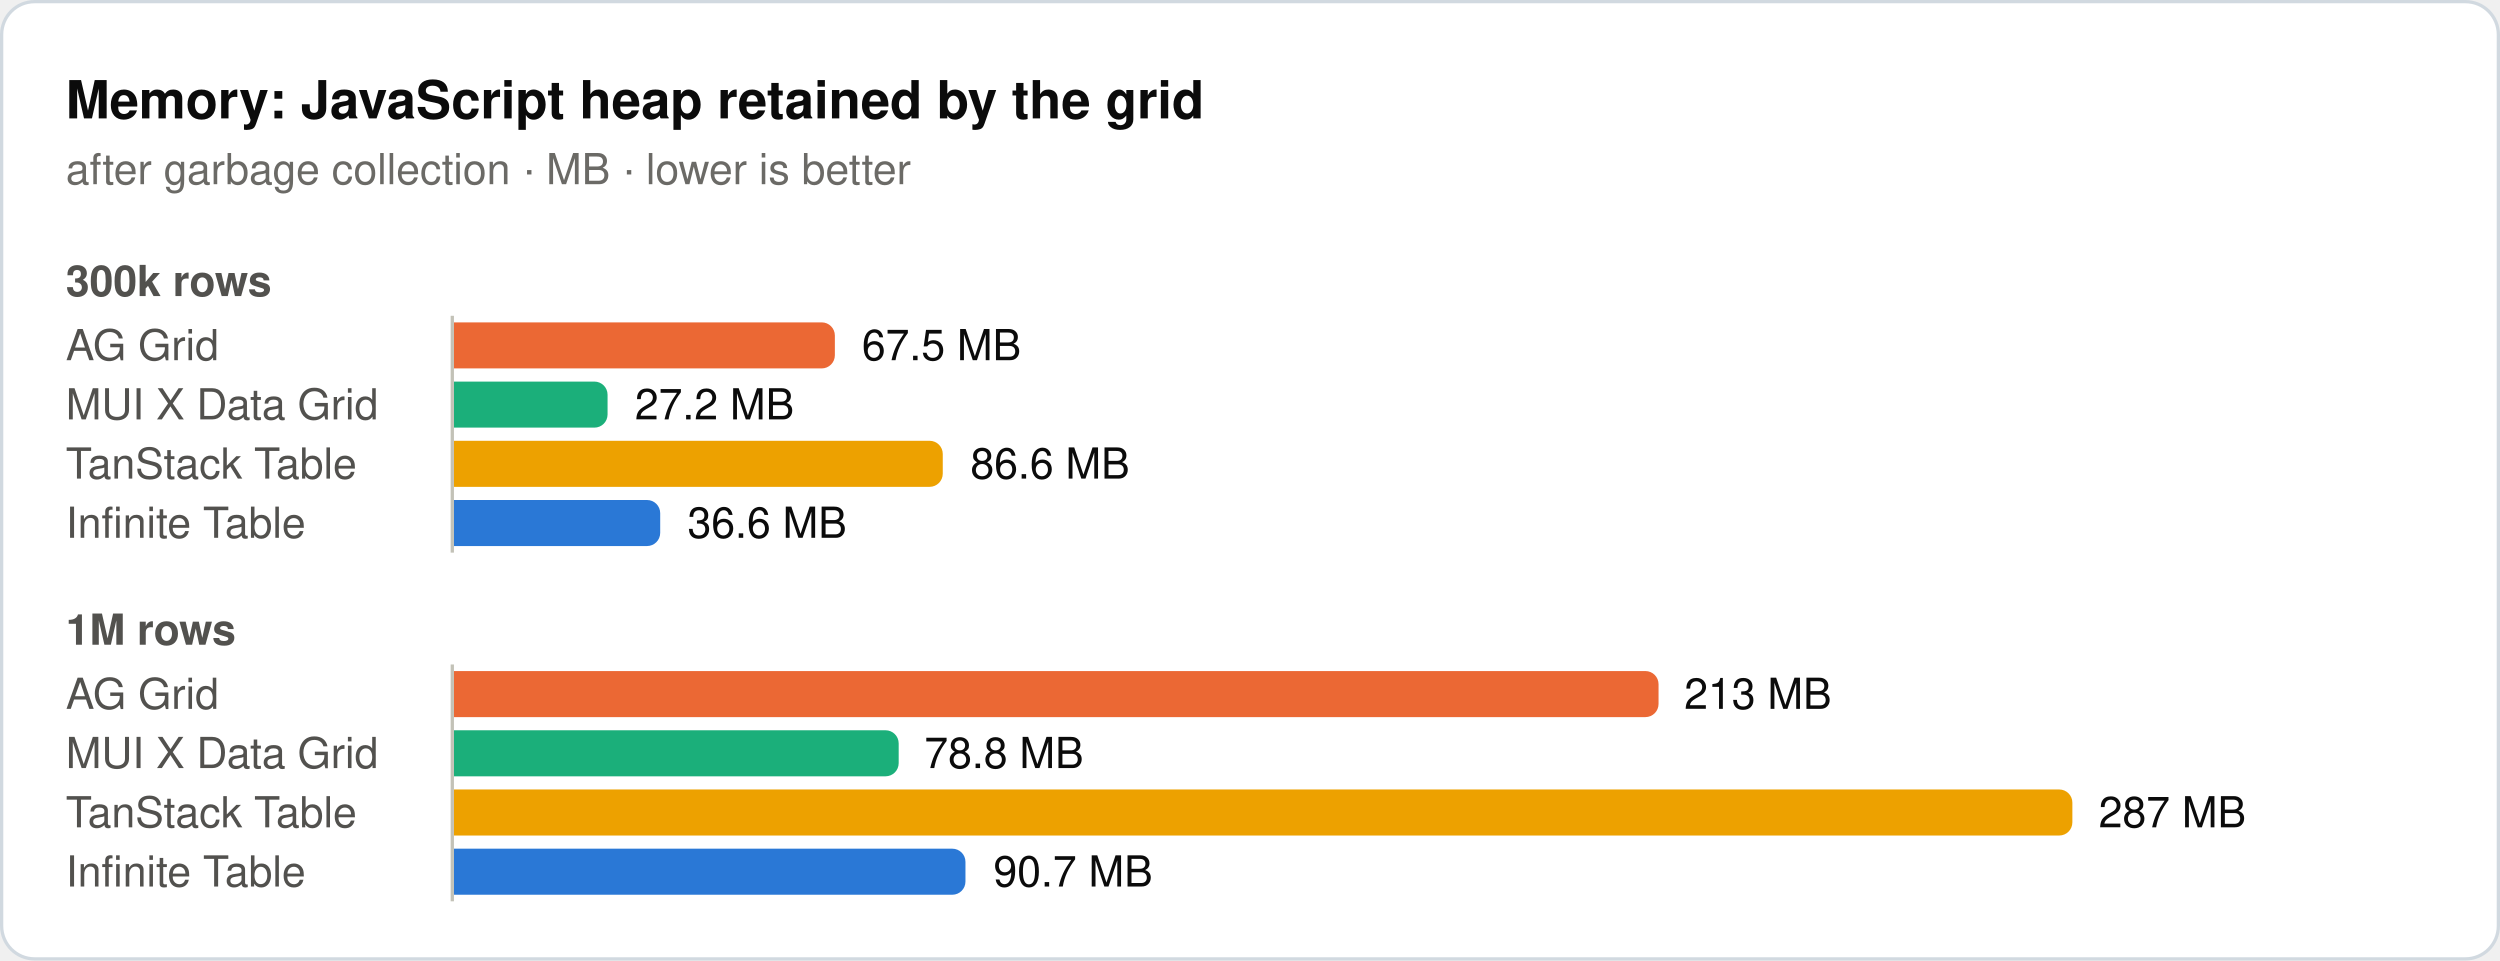
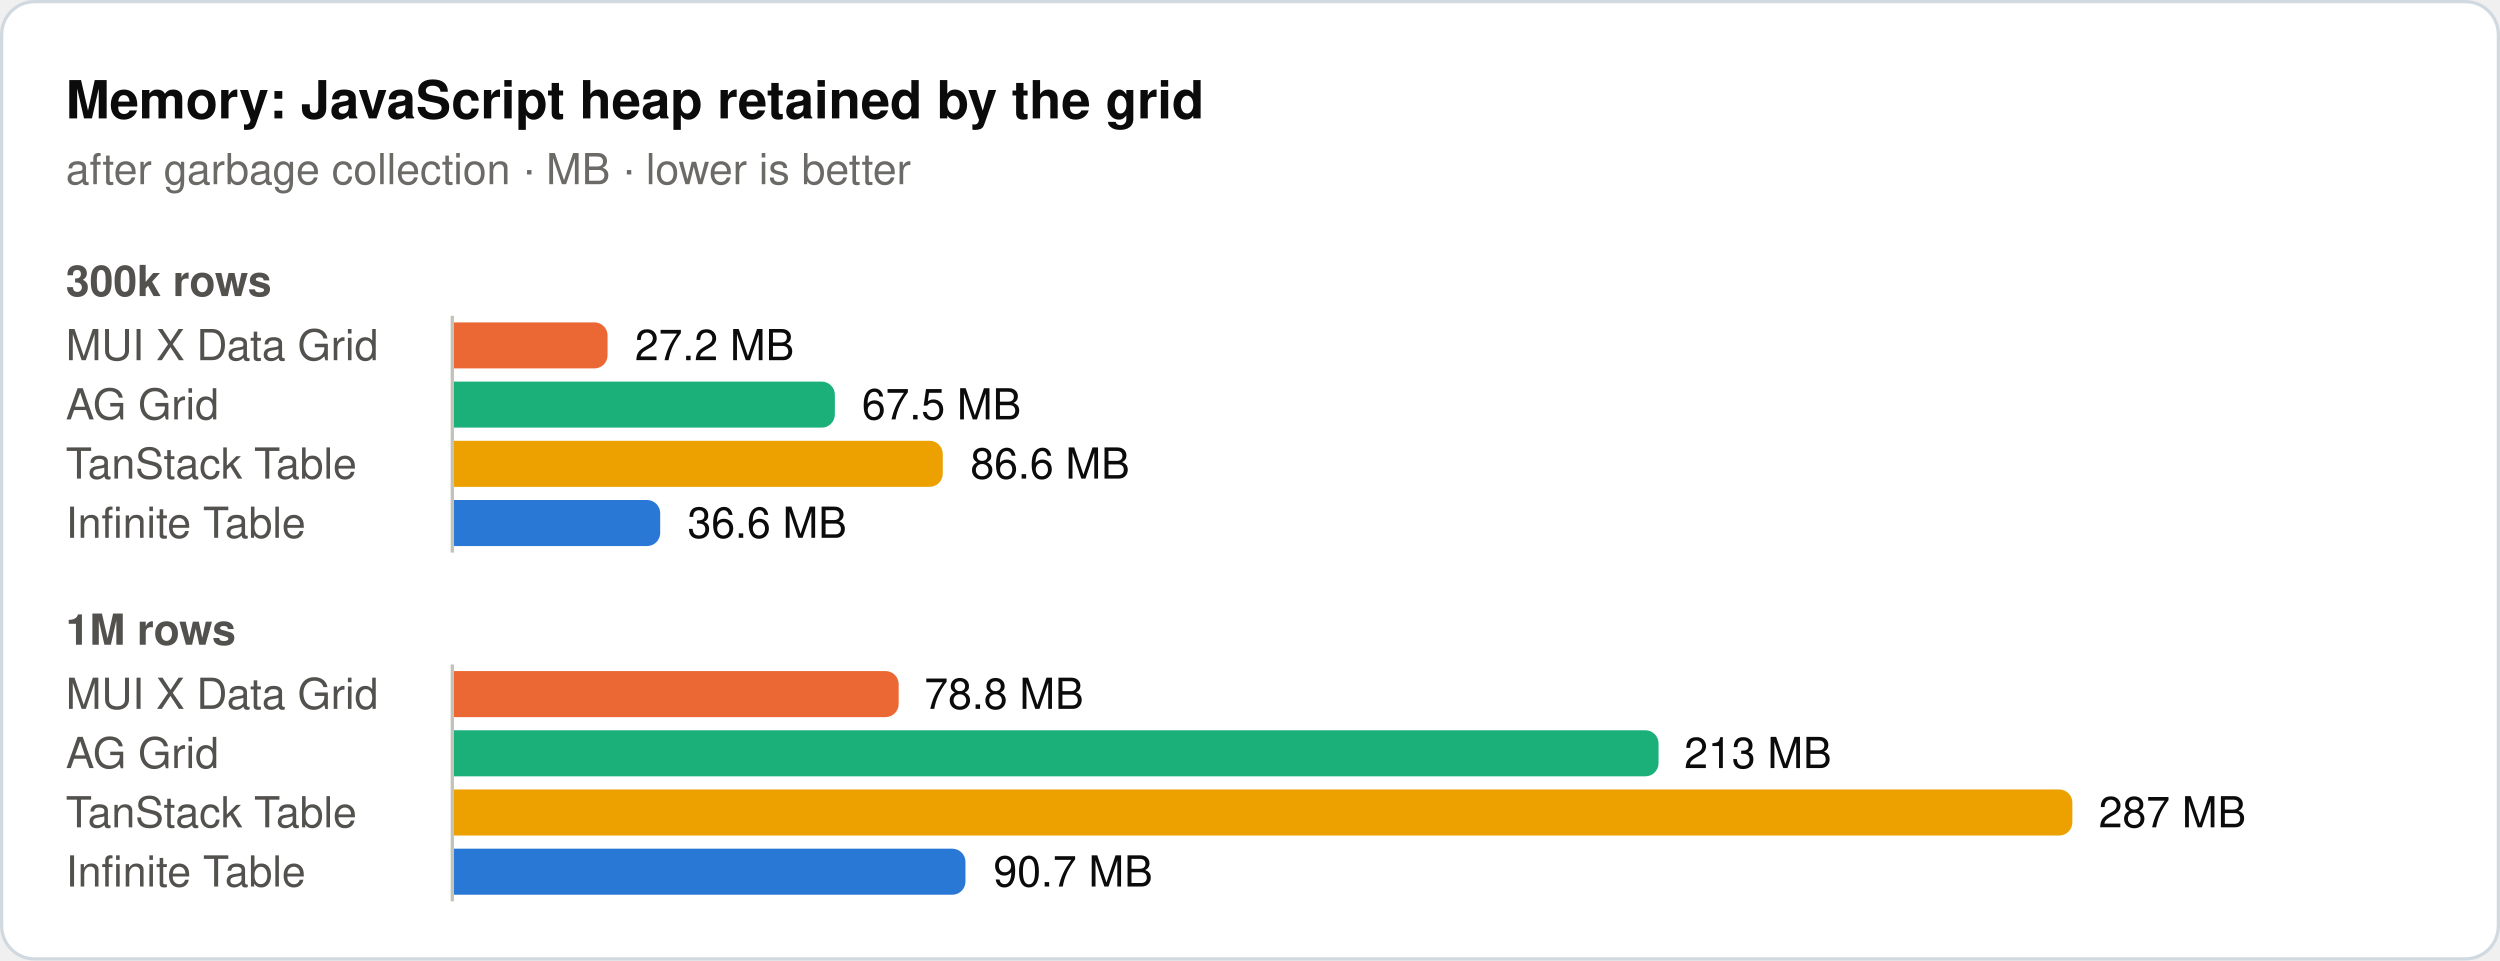
<svg xmlns="http://www.w3.org/2000/svg" width="760" height="292" viewBox="0 0 760 292" role="img">
  <rect x="0.5" y="0.5" width="759" height="291" rx="10" fill="#ffffff" stroke="#d1d9e0" />
  <text x="20" y="36" font-family="system-ui, -apple-system, 'Segoe UI', Helvetica, Arial, sans-serif" font-size="16" font-weight="600" fill="#0b0b0b">Memory: JavaScript heap retained by the grid</text>
  <text x="20" y="56" font-family="system-ui, -apple-system, 'Segoe UI', Helvetica, Arial, sans-serif" font-size="13" fill="#6b6a66">after garbage collection · MB · lower is better</text>
  <text x="20" y="90" font-family="system-ui, -apple-system, 'Segoe UI', Helvetica, Arial, sans-serif" font-size="13" font-weight="600" fill="#52514e">300k rows</text>
-   <text x="20" y="109.5" font-family="system-ui, -apple-system, 'Segoe UI', Helvetica, Arial, sans-serif" font-size="13" fill="#52514e">AG Grid</text>
-   <path d="M138,98H249.8a4,4 0 0 1 4,4V108a4,4 0 0 1 -4,4H138Z" fill="#eb6834" />
-   <text x="262" y="109.5" font-family="system-ui, -apple-system, 'Segoe UI', Helvetica, Arial, sans-serif" font-size="13" fill="#0b0b0b">67.5 MB</text>
-   <text x="20" y="127.5" font-family="system-ui, -apple-system, 'Segoe UI', Helvetica, Arial, sans-serif" font-size="13" fill="#52514e">MUI X Data Grid</text>
-   <path d="M138,116H180.7a4,4 0 0 1 4,4V126a4,4 0 0 1 -4,4H138Z" fill="#1baf7a" />
-   <text x="193" y="127.5" font-family="system-ui, -apple-system, 'Segoe UI', Helvetica, Arial, sans-serif" font-size="13" fill="#0b0b0b">27.2 MB</text>
+   <text x="20" y="109.5" font-family="system-ui, -apple-system, 'Segoe UI', Helvetica, Arial, sans-serif" font-size="13" fill="#52514e">MUI X Data Grid</text>
+   <path d="M138,98H180.7a4,4 0 0 1 4,4V108a4,4 0 0 1 -4,4H138Z" fill="#eb6834" />
+   <text x="193" y="109.5" font-family="system-ui, -apple-system, 'Segoe UI', Helvetica, Arial, sans-serif" font-size="13" fill="#0b0b0b">27.2 MB</text>
+   <text x="20" y="127.5" font-family="system-ui, -apple-system, 'Segoe UI', Helvetica, Arial, sans-serif" font-size="13" fill="#52514e">AG Grid</text>
+   <path d="M138,116H249.8a4,4 0 0 1 4,4V126a4,4 0 0 1 -4,4H138Z" fill="#1baf7a" />
+   <text x="262" y="127.5" font-family="system-ui, -apple-system, 'Segoe UI', Helvetica, Arial, sans-serif" font-size="13" fill="#0b0b0b">67.5 MB</text>
  <text x="20" y="145.5" font-family="system-ui, -apple-system, 'Segoe UI', Helvetica, Arial, sans-serif" font-size="13" fill="#52514e">TanStack Table</text>
  <path d="M138,134H282.6a4,4 0 0 1 4,4V144a4,4 0 0 1 -4,4H138Z" fill="#eda100" />
  <text x="295" y="145.5" font-family="system-ui, -apple-system, 'Segoe UI', Helvetica, Arial, sans-serif" font-size="13" fill="#0b0b0b">86.6 MB</text>
  <text x="20" y="163.5" font-family="system-ui, -apple-system, 'Segoe UI', Helvetica, Arial, sans-serif" font-size="13" fill="#52514e">Infinite Table</text>
  <path d="M138,152H196.7a4,4 0 0 1 4,4V162a4,4 0 0 1 -4,4H138Z" fill="#2a78d6" />
  <text x="209" y="163.5" font-family="system-ui, -apple-system, 'Segoe UI', Helvetica, Arial, sans-serif" font-size="13" fill="#0b0b0b">36.6 MB</text>
  <line x1="137.5" y1="96" x2="137.5" y2="168" stroke="#c3c2b7" stroke-width="1" />
  <text x="20" y="196" font-family="system-ui, -apple-system, 'Segoe UI', Helvetica, Arial, sans-serif" font-size="13" font-weight="600" fill="#52514e">1M rows</text>
-   <text x="20" y="215.5" font-family="system-ui, -apple-system, 'Segoe UI', Helvetica, Arial, sans-serif" font-size="13" fill="#52514e">AG Grid</text>
-   <path d="M138,204H500.2a4,4 0 0 1 4,4V214a4,4 0 0 1 -4,4H138Z" fill="#eb6834" />
-   <text x="512" y="215.5" font-family="system-ui, -apple-system, 'Segoe UI', Helvetica, Arial, sans-serif" font-size="13" fill="#0b0b0b">213 MB</text>
-   <text x="20" y="233.5" font-family="system-ui, -apple-system, 'Segoe UI', Helvetica, Arial, sans-serif" font-size="13" fill="#52514e">MUI X Data Grid</text>
-   <path d="M138,222H269.2a4,4 0 0 1 4,4V232a4,4 0 0 1 -4,4H138Z" fill="#1baf7a" />
-   <text x="281" y="233.5" font-family="system-ui, -apple-system, 'Segoe UI', Helvetica, Arial, sans-serif" font-size="13" fill="#0b0b0b">78.8 MB</text>
+   <text x="20" y="215.5" font-family="system-ui, -apple-system, 'Segoe UI', Helvetica, Arial, sans-serif" font-size="13" fill="#52514e">MUI X Data Grid</text>
+   <path d="M138,204H269.2a4,4 0 0 1 4,4V214a4,4 0 0 1 -4,4H138Z" fill="#eb6834" />
+   <text x="281" y="215.5" font-family="system-ui, -apple-system, 'Segoe UI', Helvetica, Arial, sans-serif" font-size="13" fill="#0b0b0b">78.8 MB</text>
+   <text x="20" y="233.5" font-family="system-ui, -apple-system, 'Segoe UI', Helvetica, Arial, sans-serif" font-size="13" fill="#52514e">AG Grid</text>
+   <path d="M138,222H500.2a4,4 0 0 1 4,4V232a4,4 0 0 1 -4,4H138Z" fill="#1baf7a" />
+   <text x="512" y="233.5" font-family="system-ui, -apple-system, 'Segoe UI', Helvetica, Arial, sans-serif" font-size="13" fill="#0b0b0b">213 MB</text>
  <text x="20" y="251.5" font-family="system-ui, -apple-system, 'Segoe UI', Helvetica, Arial, sans-serif" font-size="13" fill="#52514e">TanStack Table</text>
  <path d="M138,240H626a4,4 0 0 1 4,4V250a4,4 0 0 1 -4,4H138Z" fill="#eda100" />
  <text x="638" y="251.5" font-family="system-ui, -apple-system, 'Segoe UI', Helvetica, Arial, sans-serif" font-size="13" fill="#0b0b0b">287 MB</text>
  <text x="20" y="269.5" font-family="system-ui, -apple-system, 'Segoe UI', Helvetica, Arial, sans-serif" font-size="13" fill="#52514e">Infinite Table</text>
  <path d="M138,258H289.5a4,4 0 0 1 4,4V268a4,4 0 0 1 -4,4H138Z" fill="#2a78d6" />
  <text x="302" y="269.5" font-family="system-ui, -apple-system, 'Segoe UI', Helvetica, Arial, sans-serif" font-size="13" fill="#0b0b0b">90.7 MB</text>
  <line x1="137.5" y1="202" x2="137.5" y2="274" stroke="#c3c2b7" stroke-width="1" />
</svg>
